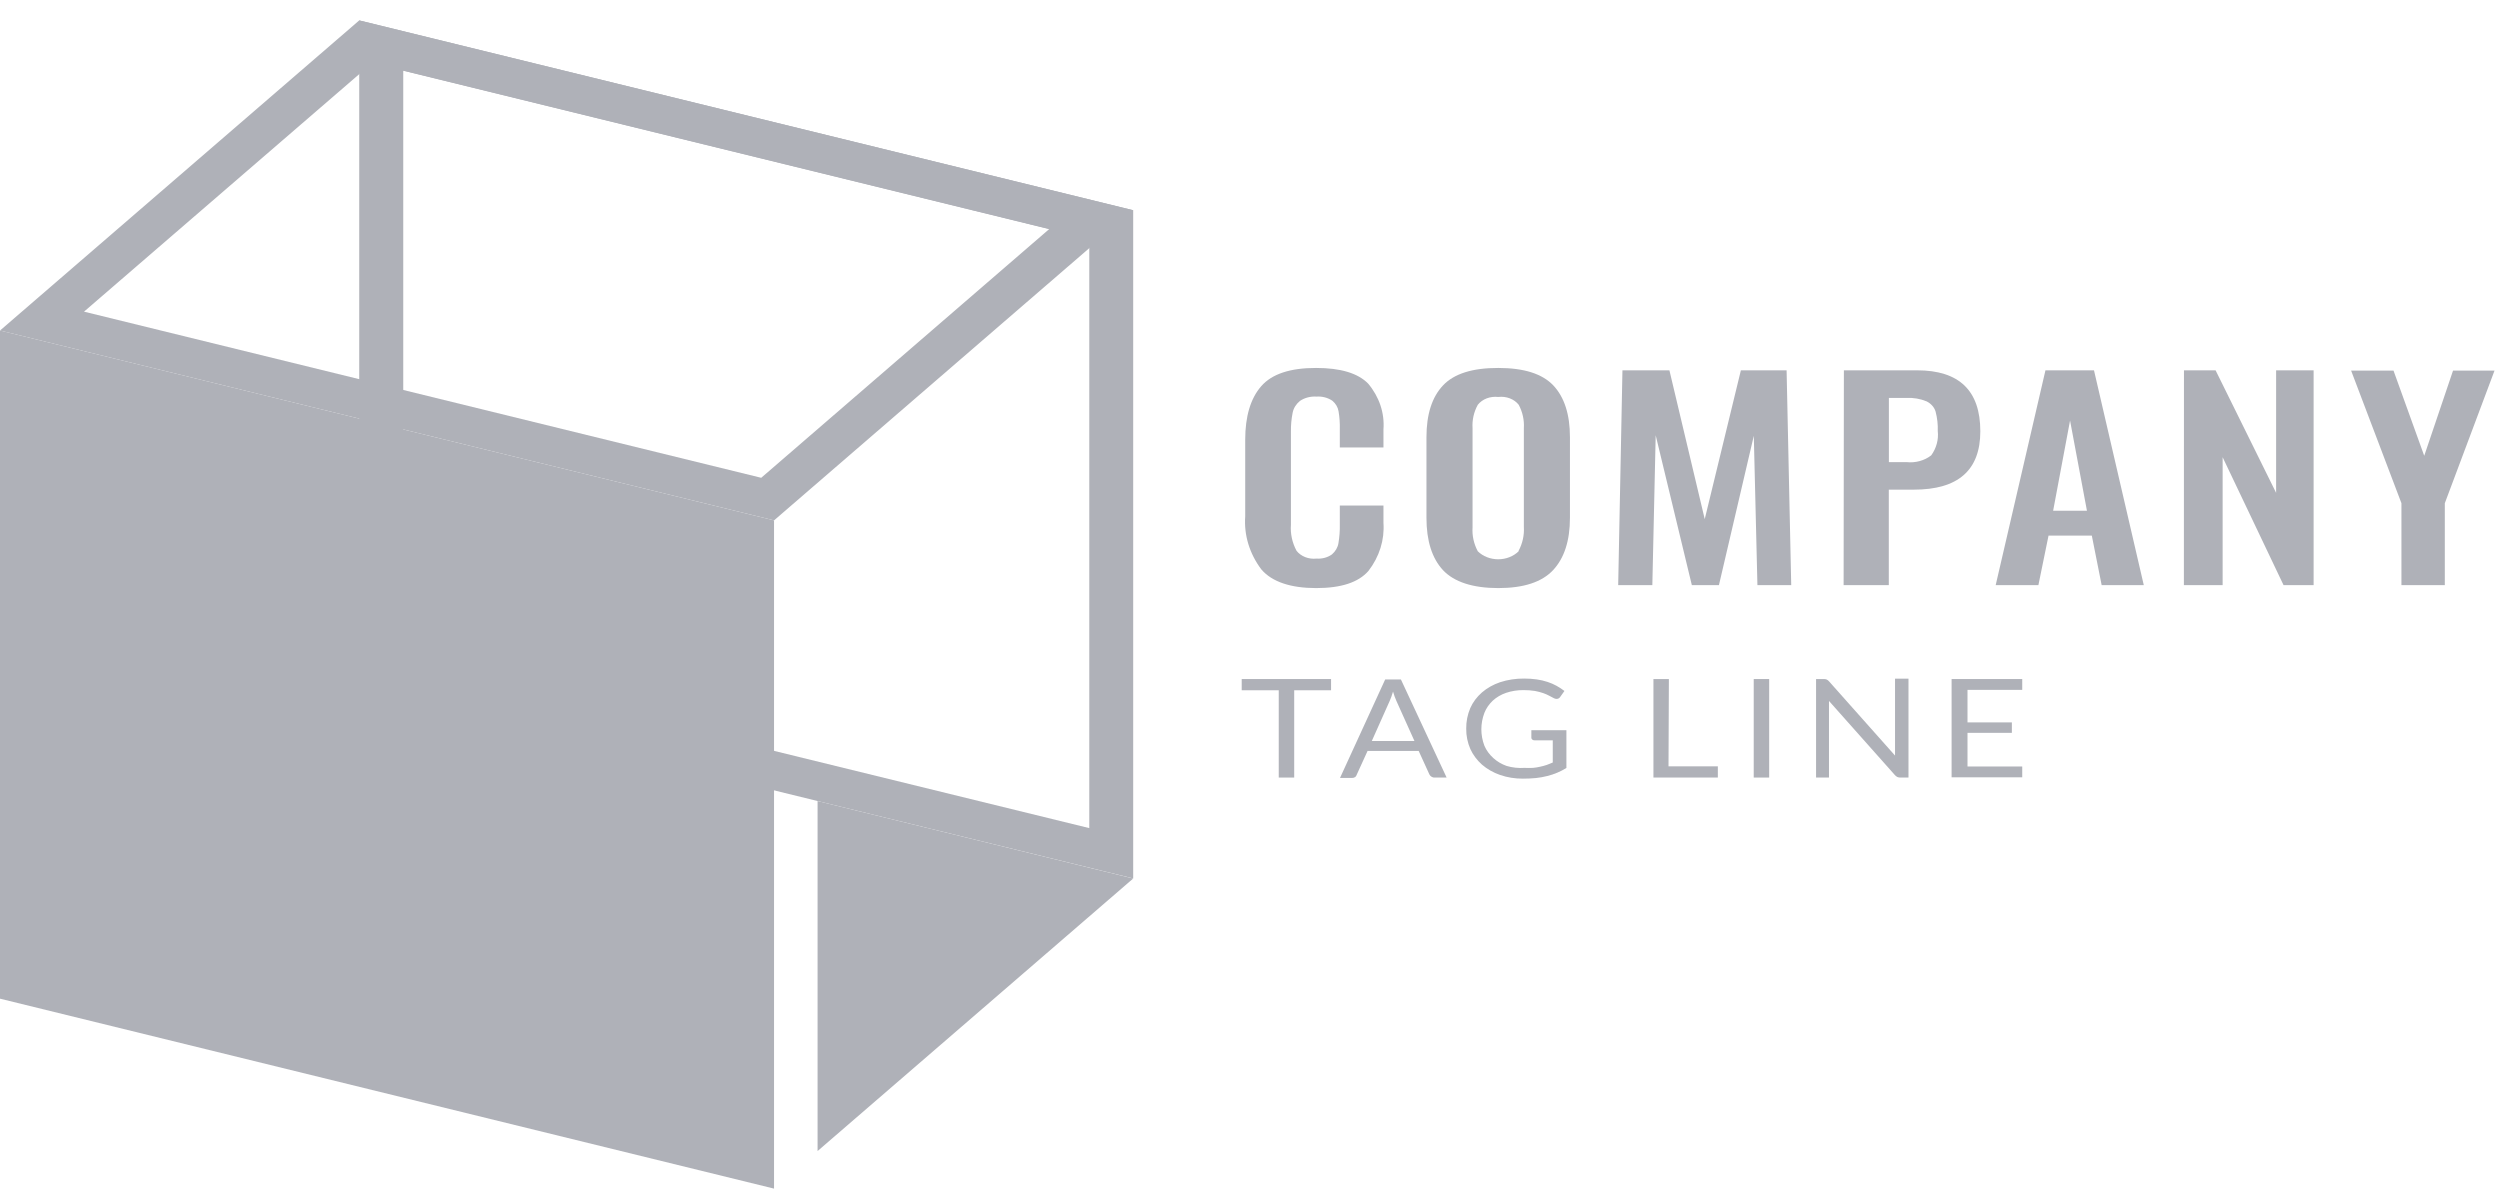
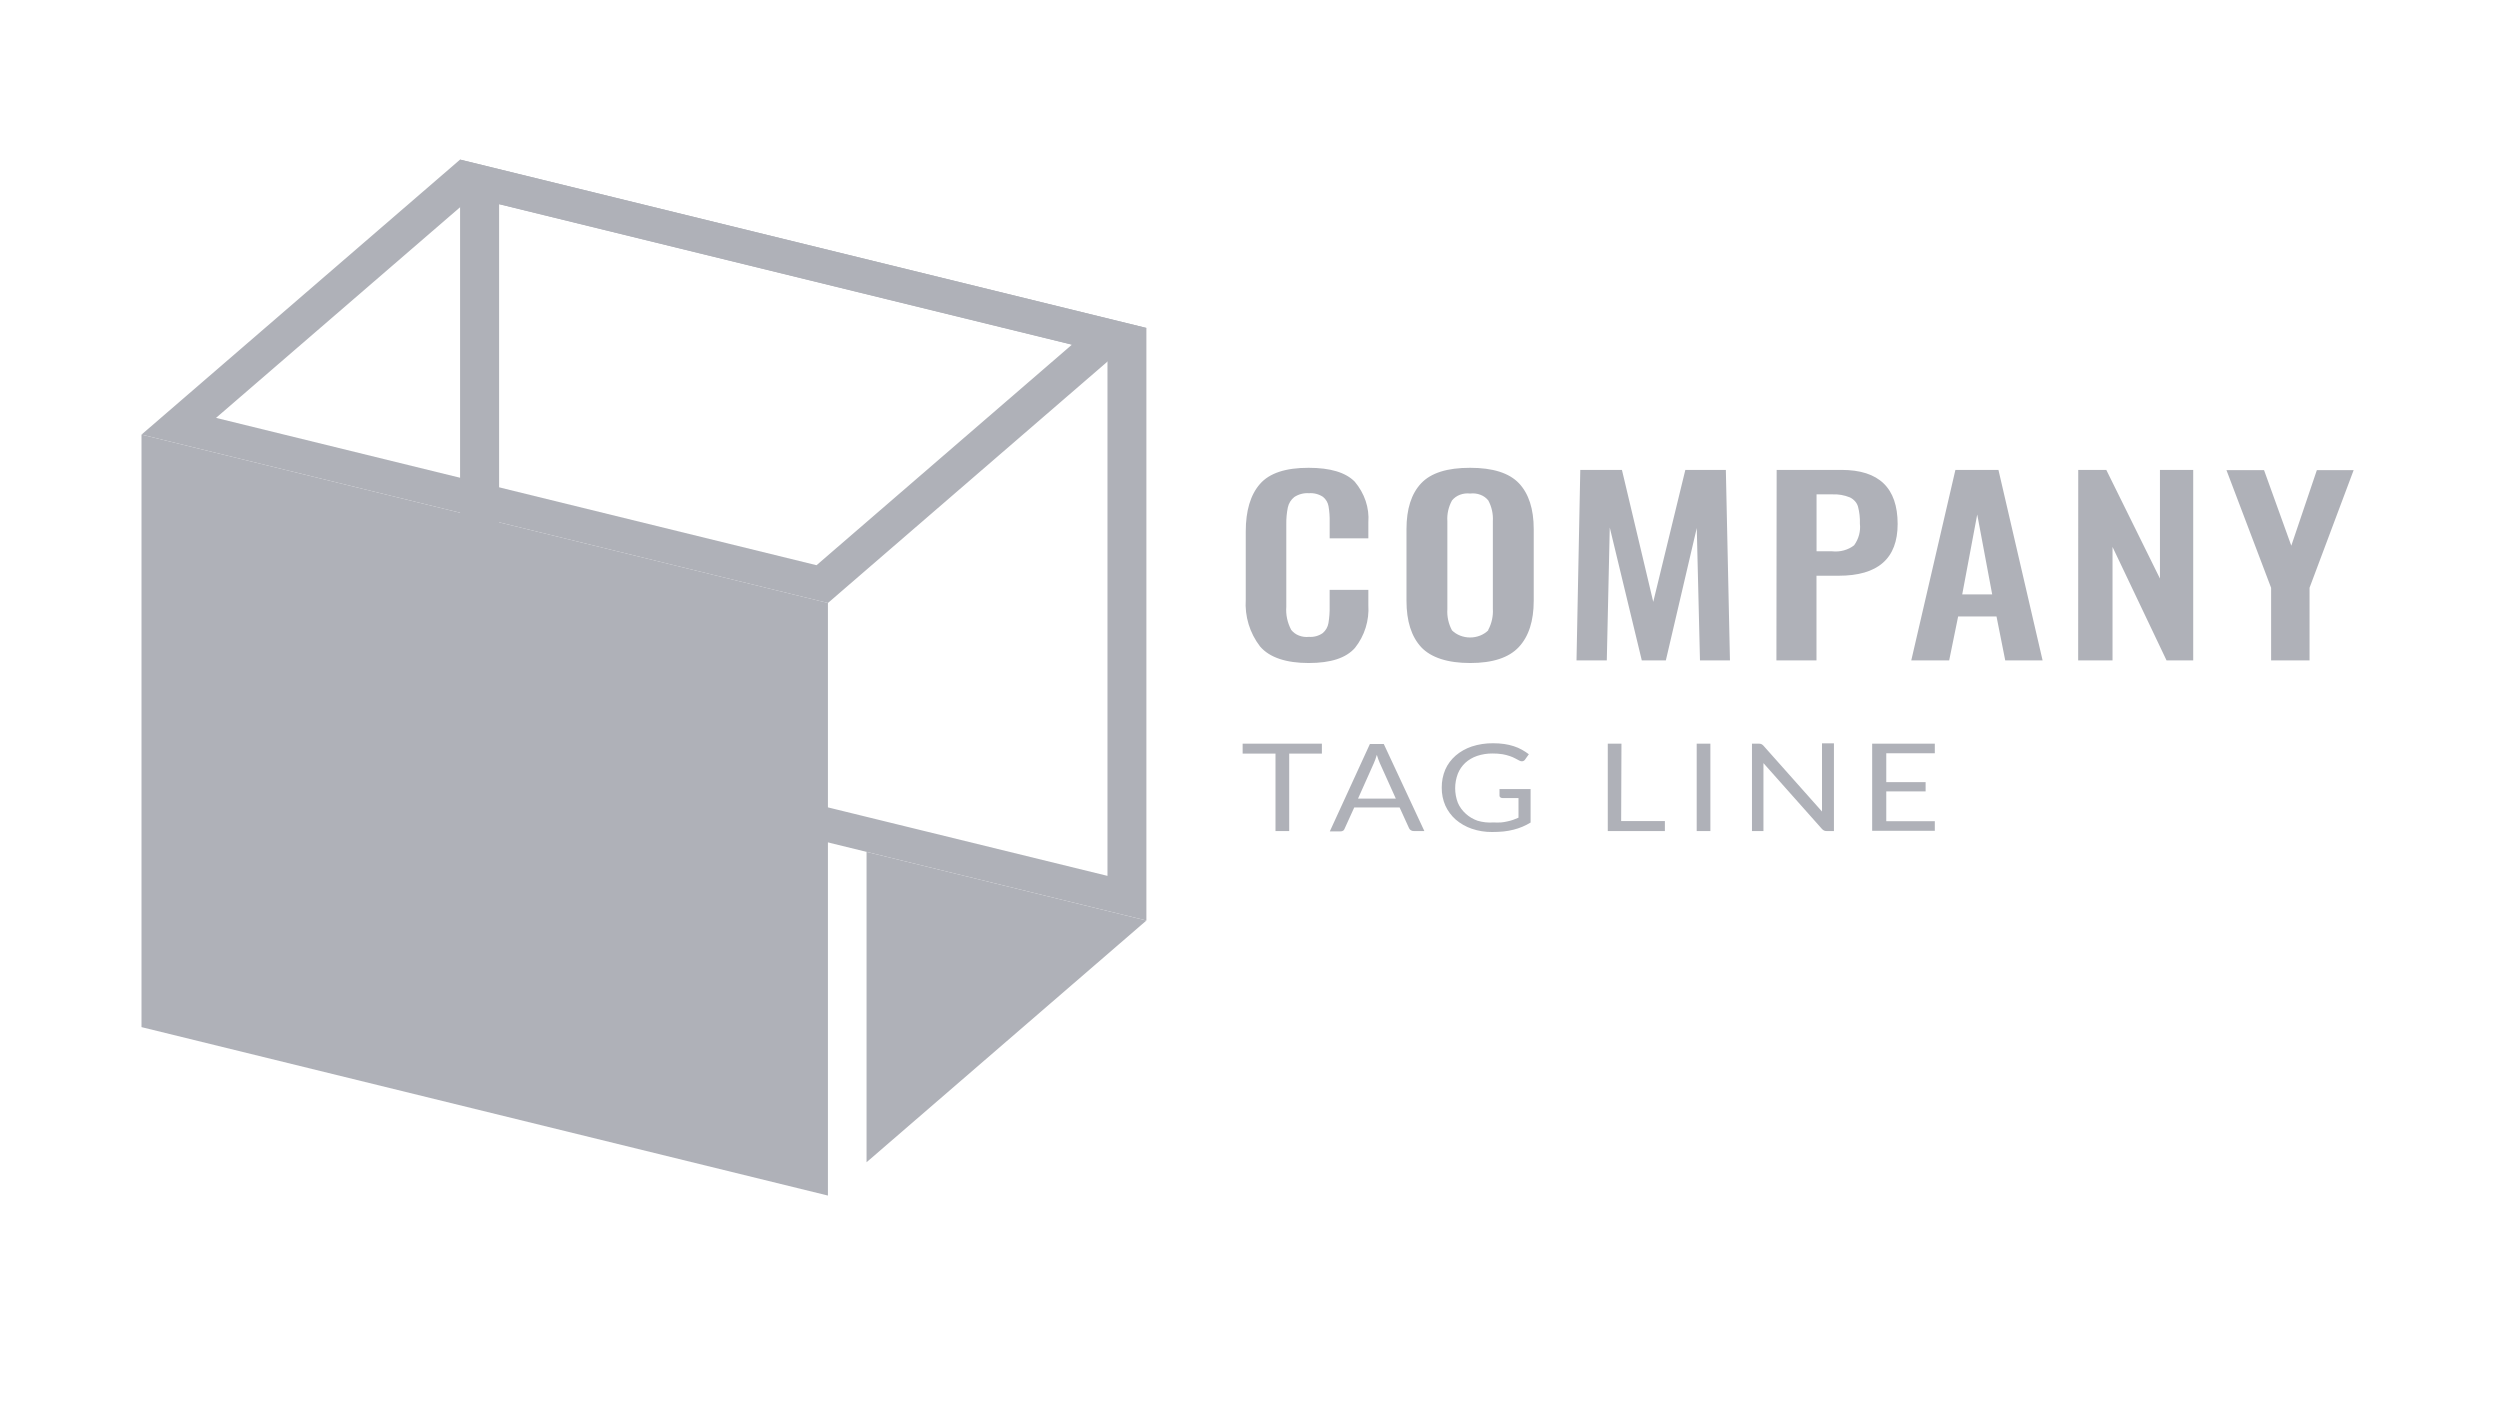
- <svg xmlns="http://www.w3.org/2000/svg" width="94" height="45" viewBox="0 0 94 45" fill="none">
-   <path d="M47.425 21.408C46.982 20.818 46.77 20.121 46.82 19.42V16.536C46.82 15.653 47.021 14.981 47.422 14.521C47.822 14.062 48.511 13.833 49.487 13.835C50.404 13.835 51.056 14.031 51.441 14.422C51.861 14.921 52.065 15.531 52.018 16.146V16.824H50.377V16.137C50.383 15.913 50.367 15.688 50.33 15.466C50.306 15.314 50.223 15.173 50.095 15.067C49.927 14.953 49.715 14.897 49.501 14.912C49.276 14.897 49.053 14.956 48.876 15.076C48.733 15.194 48.637 15.348 48.604 15.516C48.557 15.751 48.535 15.99 48.539 16.229V19.728C48.513 20.065 48.586 20.403 48.75 20.71C48.831 20.814 48.945 20.896 49.077 20.948C49.21 21 49.356 21.019 49.501 21.003C49.711 21.018 49.919 20.962 50.082 20.845C50.215 20.73 50.301 20.581 50.326 20.42C50.364 20.188 50.382 19.953 50.377 19.719V19.009H52.018V19.657C52.064 20.299 51.865 20.936 51.451 21.47C51.074 21.898 50.431 22.112 49.487 22.112C48.543 22.112 47.829 21.883 47.425 21.408Z" fill="#AFB1B8" />
-   <path d="M54.257 21.438C53.842 20.989 53.635 20.335 53.635 19.47V16.437C53.635 15.58 53.842 14.932 54.257 14.492C54.671 14.052 55.364 13.833 56.336 13.835C57.301 13.835 57.99 14.054 58.405 14.492C58.819 14.932 59.03 15.58 59.03 16.437V19.47C59.03 20.326 58.819 20.983 58.398 21.435C57.977 21.886 57.291 22.112 56.336 22.112C55.381 22.112 54.675 21.883 54.257 21.438ZM57.1 20.71C57.249 20.429 57.316 20.121 57.297 19.813V16.099C57.316 15.797 57.25 15.495 57.104 15.22C57.02 15.113 56.904 15.03 56.769 14.978C56.633 14.926 56.483 14.908 56.336 14.926C56.188 14.909 56.038 14.927 55.902 14.978C55.766 15.03 55.649 15.114 55.565 15.22C55.415 15.494 55.348 15.796 55.368 16.099V19.83C55.347 20.139 55.415 20.447 55.565 20.728C55.66 20.822 55.779 20.898 55.911 20.95C56.043 21.002 56.187 21.029 56.333 21.029C56.478 21.029 56.622 21.002 56.754 20.95C56.887 20.898 57.005 20.822 57.1 20.728V20.71Z" fill="#AFB1B8" />
-   <path d="M61.004 13.924H62.77L64.098 19.519L65.457 13.924H67.176L67.35 22H66.079L65.943 16.387L64.632 22H63.613L62.254 16.366L62.128 22H60.844L61.004 13.924Z" fill="#AFB1B8" />
-   <path d="M69.33 13.924H72.082C73.667 13.924 74.46 14.688 74.46 16.217C74.46 17.681 73.625 18.413 71.956 18.411H71.019V22H69.32L69.33 13.924ZM71.681 17.375C71.849 17.394 72.019 17.381 72.181 17.336C72.342 17.292 72.49 17.219 72.615 17.12C72.81 16.848 72.896 16.527 72.86 16.208C72.869 15.962 72.841 15.715 72.778 15.475C72.754 15.395 72.712 15.319 72.653 15.253C72.595 15.187 72.522 15.132 72.439 15.091C72.203 14.993 71.942 14.949 71.681 14.962H71.022V17.375H71.681Z" fill="#AFB1B8" />
-   <path d="M76.909 13.924H78.734L80.606 22H79.022L78.652 20.138H77.025L76.644 22H75.038L76.909 13.924ZM78.469 19.203L77.834 15.812L77.198 19.203H78.469Z" fill="#AFB1B8" />
-   <path d="M82.117 13.924H83.306L85.582 18.531V13.924H86.992V22H85.861L83.571 17.191V22H82.114L82.117 13.924Z" fill="#AFB1B8" />
-   <path d="M90.294 18.921L88.402 13.935H89.996L91.151 17.138L92.234 13.935H93.794L91.925 18.921V22H90.294V18.921Z" fill="#AFB1B8" />
-   <path d="M50.048 25.532V25.954H48.662V29.236H48.081V25.954H46.688V25.532H50.048Z" fill="#AFB1B8" />
-   <path d="M54.393 29.236H53.944C53.899 29.239 53.854 29.226 53.819 29.201C53.785 29.179 53.759 29.15 53.744 29.116L53.343 28.236H51.42L51.019 29.116C51.008 29.153 50.987 29.187 50.958 29.216C50.922 29.24 50.878 29.253 50.832 29.251H50.384L52.083 25.547H52.674L54.393 29.236ZM51.58 27.861H53.183L52.504 26.353C52.454 26.239 52.412 26.123 52.378 26.004C52.354 26.075 52.334 26.142 52.314 26.201L52.252 26.356L51.58 27.861Z" fill="#AFB1B8" />
-   <path d="M57.321 28.872C57.428 28.877 57.534 28.877 57.64 28.872C57.732 28.864 57.823 28.849 57.912 28.828C57.995 28.811 58.077 28.788 58.157 28.761C58.232 28.735 58.306 28.702 58.384 28.67V27.837H57.705C57.688 27.838 57.671 27.836 57.656 27.831C57.64 27.826 57.625 27.818 57.613 27.808C57.602 27.799 57.593 27.789 57.587 27.777C57.581 27.765 57.579 27.753 57.579 27.74V27.456H58.897V28.875C58.79 28.942 58.676 29.001 58.558 29.051C58.437 29.103 58.31 29.145 58.181 29.177C58.042 29.213 57.9 29.238 57.756 29.254C57.591 29.27 57.426 29.277 57.26 29.277C56.967 29.279 56.676 29.233 56.404 29.139C56.15 29.051 55.918 28.919 55.724 28.752C55.535 28.583 55.386 28.384 55.286 28.166C55.179 27.92 55.126 27.659 55.13 27.397C55.126 27.133 55.178 26.871 55.283 26.623C55.38 26.403 55.53 26.203 55.721 26.036C55.915 25.869 56.146 25.739 56.401 25.652C56.691 25.557 57 25.511 57.311 25.514C57.469 25.514 57.627 25.524 57.783 25.546C57.921 25.566 58.057 25.597 58.187 25.64C58.306 25.678 58.42 25.728 58.527 25.787C58.631 25.845 58.73 25.909 58.823 25.98L58.66 26.209C58.647 26.23 58.628 26.247 58.605 26.26C58.581 26.272 58.554 26.279 58.527 26.279C58.489 26.278 58.453 26.268 58.422 26.25C58.371 26.227 58.316 26.197 58.255 26.162C58.183 26.123 58.107 26.09 58.028 26.062C57.926 26.027 57.822 26 57.715 25.98C57.573 25.958 57.428 25.947 57.284 25.948C57.06 25.946 56.837 25.981 56.628 26.051C56.439 26.116 56.269 26.216 56.129 26.344C55.988 26.477 55.88 26.634 55.813 26.805C55.661 27.206 55.661 27.638 55.813 28.039C55.887 28.213 56.003 28.372 56.153 28.506C56.292 28.633 56.461 28.733 56.648 28.799C56.864 28.863 57.093 28.888 57.321 28.872Z" fill="#AFB1B8" />
-   <path d="M62.736 28.814H64.591V29.236H62.169V25.532H62.75L62.736 28.814Z" fill="#AFB1B8" />
-   <path d="M66.521 29.236H65.94V25.532H66.521V29.236Z" fill="#AFB1B8" />
-   <path d="M68.681 25.549C68.716 25.566 68.746 25.589 68.77 25.617L71.253 28.409C71.25 28.365 71.25 28.321 71.253 28.277C71.253 28.236 71.253 28.195 71.253 28.157V25.517H71.759V29.236H71.467C71.424 29.239 71.38 29.232 71.341 29.216C71.306 29.197 71.275 29.173 71.25 29.145L68.77 26.356C68.77 26.4 68.77 26.441 68.77 26.482C68.77 26.523 68.77 26.561 68.77 26.596V29.236H68.284V25.532H68.586C68.619 25.532 68.651 25.538 68.681 25.549Z" fill="#AFB1B8" />
-   <path d="M76.036 25.532V25.939H73.978V27.162H75.646V27.555H73.978V28.82H76.036V29.227H73.38V25.532H76.036Z" fill="#AFB1B8" />
-   <path d="M15.162 2.655L40.957 8.979V31.137L15.162 24.816V2.655ZM13.507 0.767V25.893L42.608 33.029V7.905L13.507 0.767Z" fill="#AFB1B8" />
-   <path d="M29.104 44.692L0 37.55V12.427L29.104 19.566V44.692Z" fill="#AFB1B8" />
-   <path d="M13.99 2.371L39.448 8.615L28.622 17.965L3.159 11.718L13.99 2.371ZM13.507 0.767L0 12.428L29.104 19.566L42.608 7.905L13.507 0.767Z" fill="#AFB1B8" />
-   <path d="M30.741 43.279L42.608 33.032L30.741 30.119V43.279Z" fill="#AFB1B8" />
+ <svg xmlns="http://www.w3.org/2000/svg" fill="none" viewBox="0 0 106 60">
+   <path fill="#AFB1B8" d="M53.425 27.408a2.947 2.947 0 0 1-.605-1.988v-2.884c0-.883.2-1.555.602-2.015.4-.46 1.089-.688 2.065-.686.917 0 1.569.196 1.953.587.42.499.625 1.109.578 1.724v.678h-1.64v-.687c.005-.224-.01-.449-.048-.671a.65.65 0 0 0-.235-.399.95.95 0 0 0-.594-.155 1.005 1.005 0 0 0-.625.164.768.768 0 0 0-.272.44 3.332 3.332 0 0 0-.065.713v3.499c-.026.337.047.675.21.982a.77.77 0 0 0 .328.238.9.9 0 0 0 .424.055.893.893 0 0 0 .58-.158.704.704 0 0 0 .245-.425c.038-.232.056-.467.051-.701v-.71h1.641v.648a2.64 2.64 0 0 1-.567 1.813c-.377.428-1.02.642-1.964.642s-1.658-.229-2.062-.704ZM60.257 27.438c-.415-.45-.622-1.103-.622-1.968v-3.033c0-.857.207-1.505.622-1.945.414-.44 1.107-.659 2.079-.657.965 0 1.654.22 2.069.657.414.44.625 1.088.625 1.945v3.032c0 .857-.21 1.514-.632 1.966-.421.451-1.107.677-2.062.677-.955 0-1.661-.229-2.08-.674Zm2.843-.728c.149-.28.216-.589.197-.897v-3.714a1.65 1.65 0 0 0-.193-.88.776.776 0 0 0-.335-.241.907.907 0 0 0-.433-.052.918.918 0 0 0-.434.052.786.786 0 0 0-.337.241c-.15.275-.217.578-.197.88v3.731c-.02.309.047.617.197.898.095.094.214.17.346.222a1.158 1.158 0 0 0 .843 0c.133-.052.25-.128.346-.222v-.018ZM67.004 19.924h1.766l1.328 5.595 1.36-5.595h1.718L73.35 28h-1.271l-.136-5.613L70.632 28h-1.02l-1.358-5.634L68.128 28h-1.284l.16-8.076ZM75.33 19.924h2.752c1.585 0 2.378.764 2.378 2.293 0 1.464-.835 2.196-2.504 2.194h-.937V28H75.32l.01-8.077Zm2.351 3.451c.168.019.338.006.5-.039.16-.044.31-.117.434-.216.195-.273.281-.593.245-.912a2.525 2.525 0 0 0-.082-.733.594.594 0 0 0-.125-.222.703.703 0 0 0-.214-.162 1.759 1.759 0 0 0-.758-.13h-.659v2.414h.66ZM82.91 19.924h1.824L86.606 28h-1.584l-.37-1.862h-1.627L82.645 28h-1.607l1.871-8.076Zm1.559 5.279-.635-3.39-.636 3.39h1.27ZM88.117 19.924h1.19l2.275 4.607v-4.607h1.41V28h-1.131l-2.29-4.81V28h-1.457l.003-8.076ZM96.294 24.92l-1.892-4.985h1.594l1.155 3.203 1.083-3.203h1.56l-1.869 4.986V28h-1.63v-3.08ZM56.048 31.532v.422h-1.386v3.282h-.581v-3.282h-1.393v-.422h3.36ZM60.393 35.236h-.449a.2.2 0 0 1-.126-.035.194.194 0 0 1-.074-.085l-.401-.88H57.42l-.4.88a.242.242 0 0 1-.062.1.206.206 0 0 1-.126.035h-.448l1.699-3.704h.59l1.72 3.69Zm-2.813-1.375h1.603l-.68-1.508a2.694 2.694 0 0 1-.125-.349c-.024.07-.044.138-.064.197l-.062.155-.672 1.505ZM63.321 34.872c.107.005.213.005.32 0 .091-.008.182-.023.271-.044.083-.017.165-.04.245-.067.075-.027.15-.059.227-.091v-.833h-.679a.137.137 0 0 1-.092-.03.086.086 0 0 1-.026-.03.074.074 0 0 1-.008-.037v-.284h1.318v1.42a2.578 2.578 0 0 1-.716.301c-.14.036-.281.061-.425.077-.165.016-.33.023-.496.023a2.59 2.59 0 0 1-.856-.138 2.09 2.09 0 0 1-.68-.387 1.79 1.79 0 0 1-.438-.587 1.851 1.851 0 0 1-.156-.768 1.92 1.92 0 0 1 .153-.774c.097-.22.247-.42.438-.587.194-.167.425-.297.68-.384.29-.095.6-.142.91-.138.158 0 .316.01.472.032.138.02.274.051.404.094.12.038.233.088.34.147.104.058.203.122.296.193l-.163.229a.142.142 0 0 1-.055.05.17.17 0 0 1-.078.02.222.222 0 0 1-.105-.029 2.113 2.113 0 0 1-.167-.088 1.504 1.504 0 0 0-.227-.1 2.127 2.127 0 0 0-.313-.082 2.614 2.614 0 0 0-.431-.032 2.009 2.009 0 0 0-.656.103c-.189.065-.36.165-.5.293a1.29 1.29 0 0 0-.315.46 1.732 1.732 0 0 0 0 1.235c.074.175.19.333.34.467.139.127.308.227.495.293.216.064.445.089.673.073ZM68.736 34.814h1.855v.422H68.17v-3.704h.58l-.013 3.282ZM72.52 35.236h-.58v-3.704h.58v3.704ZM74.681 31.55a.28.28 0 0 1 .089.067l2.483 2.792a.881.881 0 0 1 0-.132V31.517h.506v3.72h-.292a.275.275 0 0 1-.126-.021.328.328 0 0 1-.091-.07l-2.48-2.79v2.88h-.486v-3.704h.302c.033 0 .066.006.095.017ZM82.036 31.532v.407h-2.058v1.223h1.668v.393h-1.668v1.264h2.058v.408H79.38v-3.695h2.656ZM21.162 8.655l25.795 6.324v22.158l-25.795-6.32V8.654Zm-1.655-1.888v25.126l29.1 7.136V13.905l-29.1-7.138Z" />
+   <path fill="#AFB1B8" d="M35.104 50.692 6 43.55V18.427l29.104 7.139v25.126Z" />
+   <path fill="#AFB1B8" d="m19.99 8.37 25.458 6.245-10.827 9.35L9.16 17.718 19.99 8.37Zm-.483-1.603L6 18.427l29.104 7.14 13.504-11.662-29.1-7.138ZM36.742 49.279 48.608 39.03 36.742 36.12v13.16Z" />
</svg>
